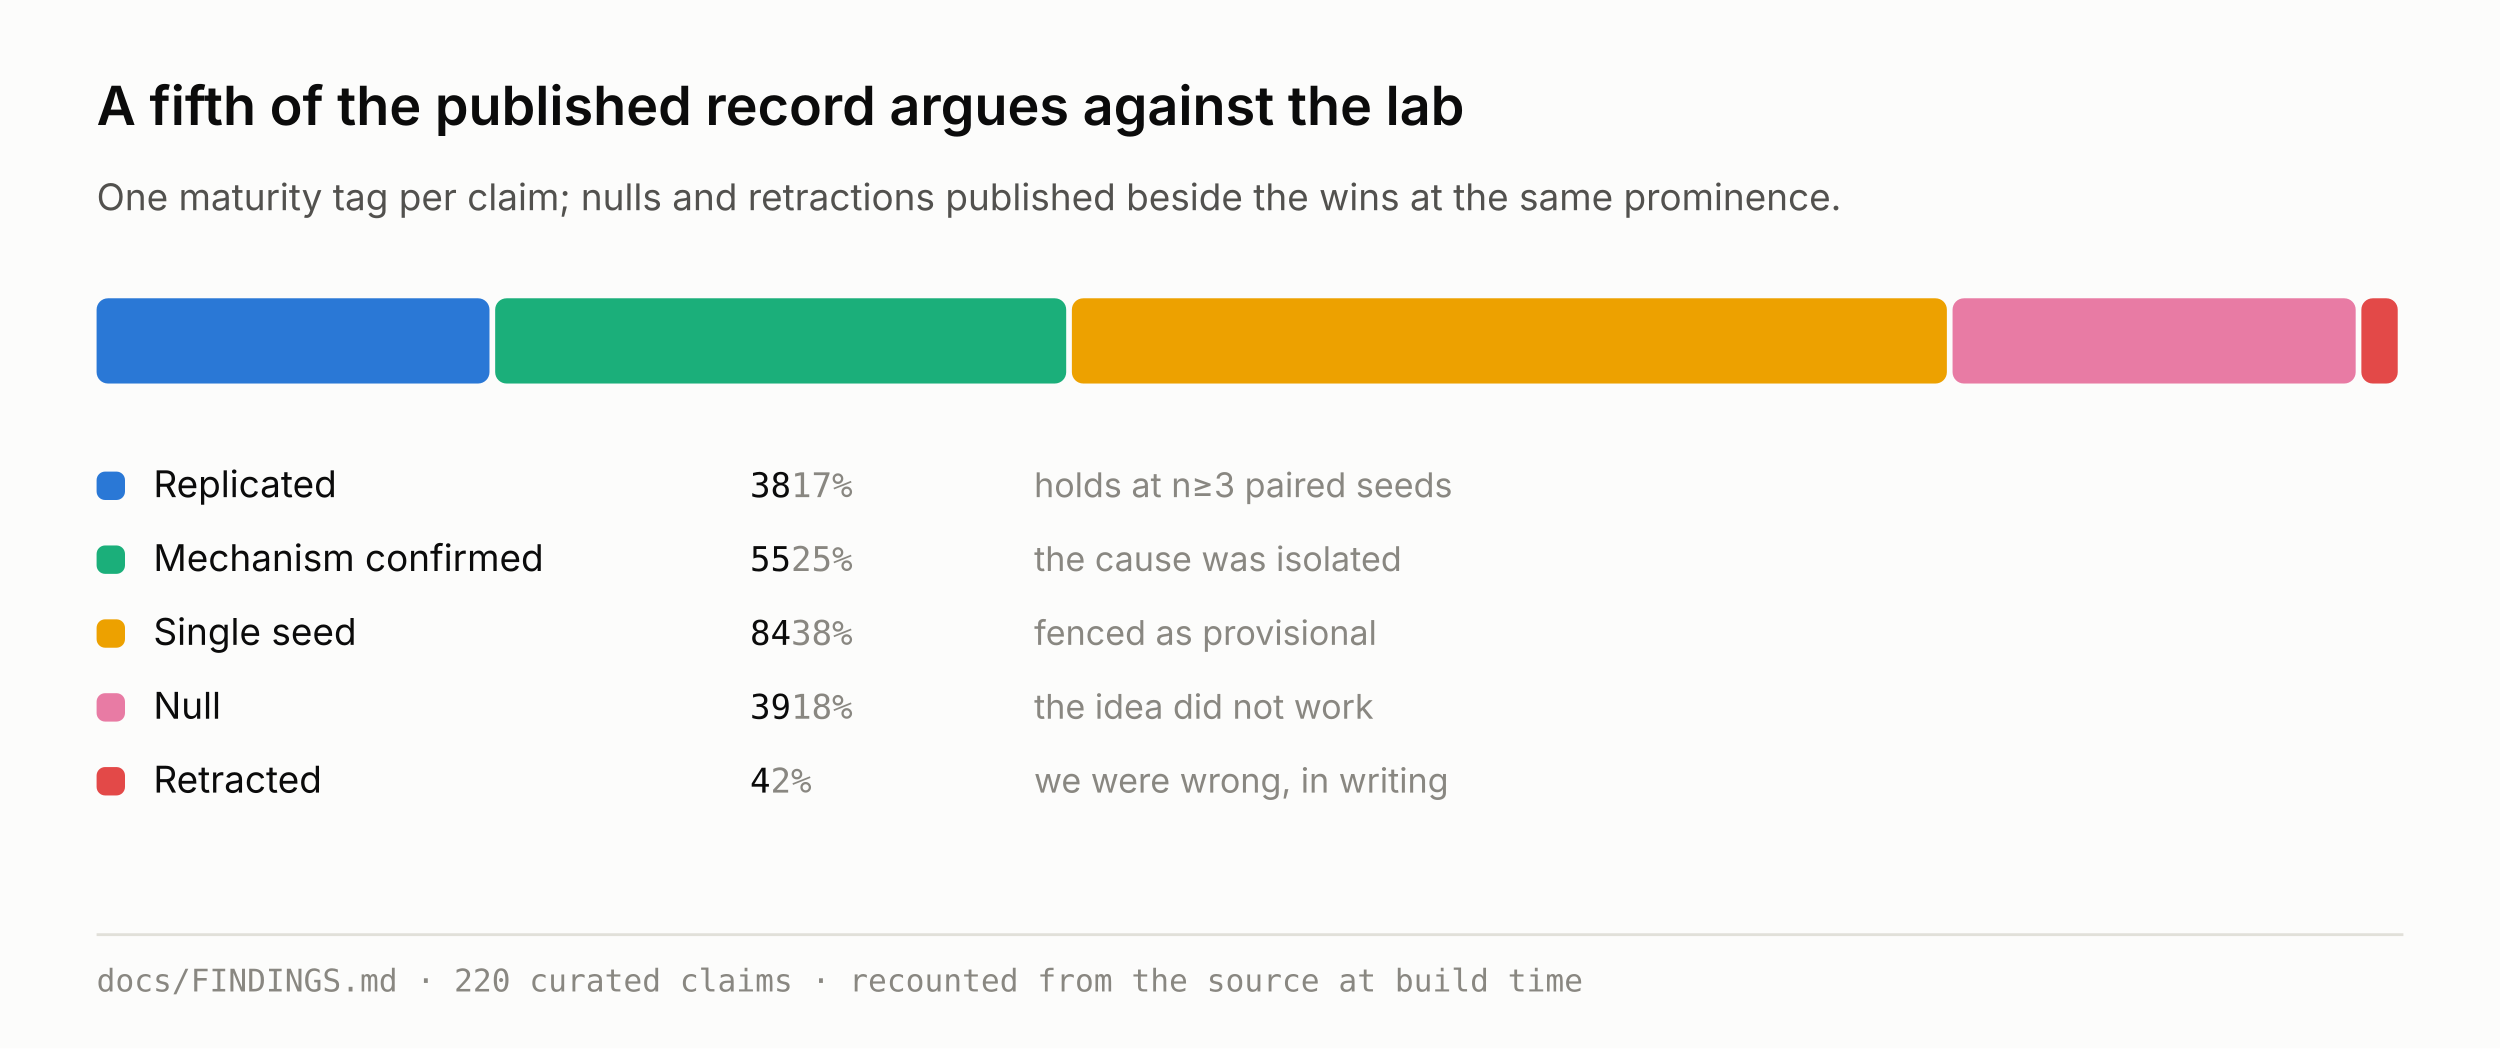
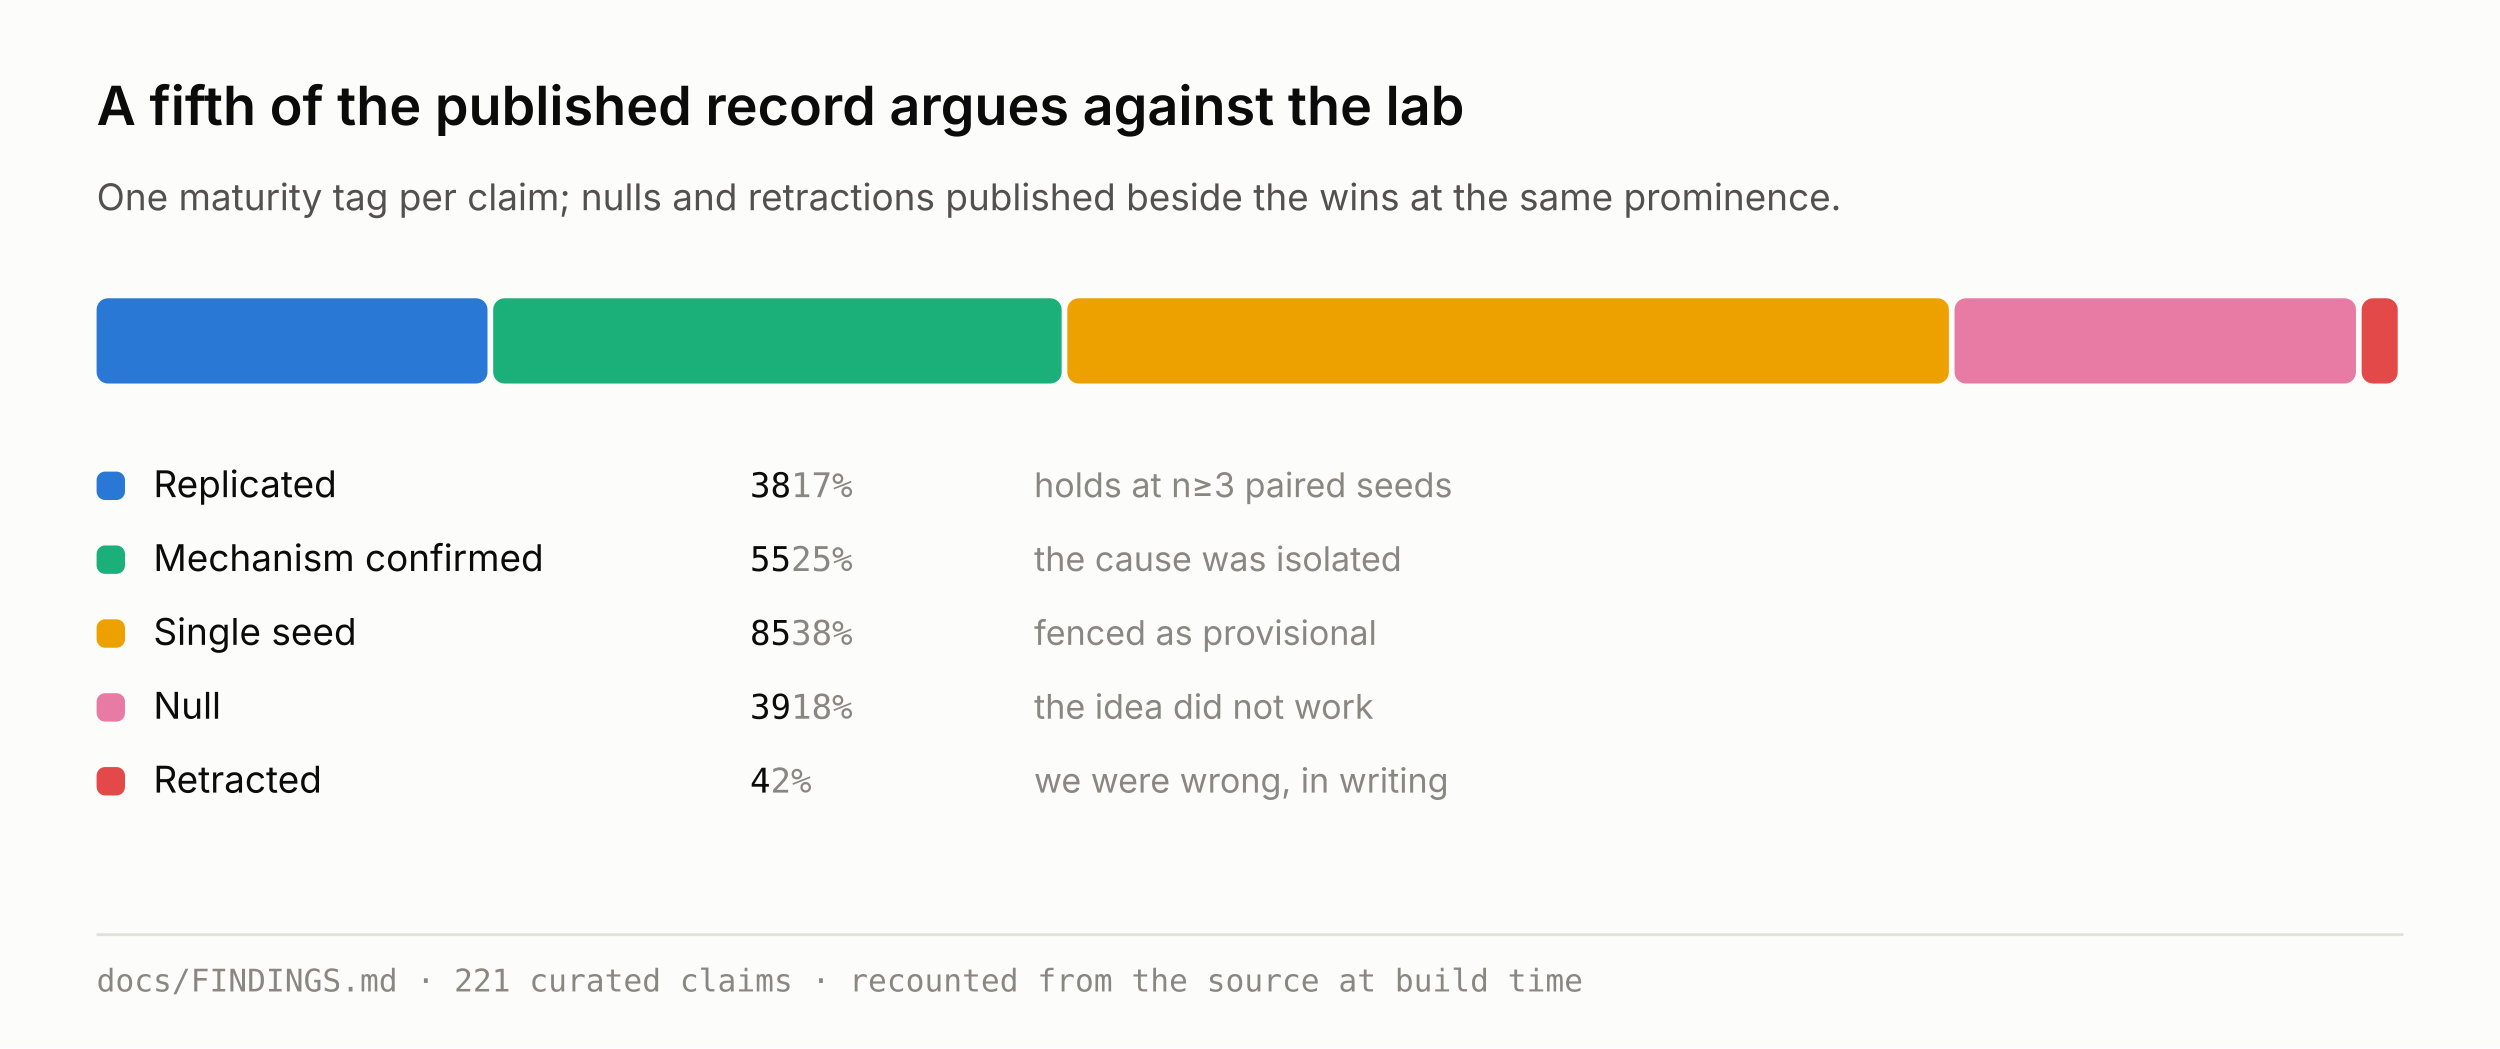
<svg xmlns="http://www.w3.org/2000/svg" width="880" height="369" viewBox="0 0 880 369" role="img">
  <rect width="880" height="369" fill="#fcfcfb" />
  <text x="34" y="44" font-family="Inter, -apple-system, BlinkMacSystemFont, 'Segoe UI', sans-serif" font-size="19" font-weight="600" fill="#0b0b0b">A fifth of the published record argues against the lab</text>
  <text x="34" y="74" font-family="Inter, -apple-system, BlinkMacSystemFont, 'Segoe UI', sans-serif" font-size="13" fill="#52514e">One maturity tag per claim; nulls and retractions published beside the wins at the same prominence.</text>
-   <rect x="34.0" y="105" width="138.3" height="30" rx="4" fill="#2a78d6" />
-   <rect x="174.3" y="105" width="201.0" height="30" rx="4" fill="#1baf7a" />
-   <rect x="377.3" y="105" width="308.0" height="30" rx="4" fill="#eda100" />
-   <rect x="687.3" y="105" width="141.9" height="30" rx="4" fill="#e87ba4" />
-   <rect x="831.2" y="105" width="12.8" height="30" rx="4" fill="#e34948" />
+   <rect x="34.0" y="105" width="137.6" height="30" rx="4" fill="#2a78d6" />
+   <rect x="173.6" y="105" width="200.1" height="30" rx="4" fill="#1baf7a" />
+   <rect x="375.7" y="105" width="310.3" height="30" rx="4" fill="#eda100" />
+   <rect x="688.0" y="105" width="141.3" height="30" rx="4" fill="#e87ba4" />
+   <rect x="831.3" y="105" width="12.7" height="30" rx="4" fill="#e34948" />
  <rect x="34" y="166" width="10" height="10" rx="3" fill="#2a78d6" />
  <text x="54" y="175" font-family="Inter, -apple-system, BlinkMacSystemFont, 'Segoe UI', sans-serif" font-size="13" fill="#0b0b0b">Replicated</text>
  <text x="264" y="175" font-family="'JetBrains Mono', ui-monospace, SFMono-Regular, Menlo, monospace" font-size="12" fill="#0b0b0b">38<tspan fill="#898781">  17%</tspan>
  </text>
  <text x="364" y="175" font-family="Inter, -apple-system, BlinkMacSystemFont, 'Segoe UI', sans-serif" font-size="12" fill="#898781">holds at n≥3 paired seeds</text>
  <rect x="34" y="192" width="10" height="10" rx="3" fill="#1baf7a" />
  <text x="54" y="201" font-family="Inter, -apple-system, BlinkMacSystemFont, 'Segoe UI', sans-serif" font-size="13" fill="#0b0b0b">Mechanism confirmed</text>
  <text x="264" y="201" font-family="'JetBrains Mono', ui-monospace, SFMono-Regular, Menlo, monospace" font-size="12" fill="#0b0b0b">55<tspan fill="#898781">  25%</tspan>
  </text>
  <text x="364" y="201" font-family="Inter, -apple-system, BlinkMacSystemFont, 'Segoe UI', sans-serif" font-size="12" fill="#898781">the cause was isolated</text>
  <rect x="34" y="218" width="10" height="10" rx="3" fill="#eda100" />
  <text x="54" y="227" font-family="Inter, -apple-system, BlinkMacSystemFont, 'Segoe UI', sans-serif" font-size="13" fill="#0b0b0b">Single seed</text>
-   <text x="264" y="227" font-family="'JetBrains Mono', ui-monospace, SFMono-Regular, Menlo, monospace" font-size="12" fill="#0b0b0b">84<tspan fill="#898781">  38%</tspan>
+   <text x="264" y="227" font-family="'JetBrains Mono', ui-monospace, SFMono-Regular, Menlo, monospace" font-size="12" fill="#0b0b0b">85<tspan fill="#898781">  38%</tspan>
  </text>
  <text x="364" y="227" font-family="Inter, -apple-system, BlinkMacSystemFont, 'Segoe UI', sans-serif" font-size="12" fill="#898781">fenced as provisional</text>
  <rect x="34" y="244" width="10" height="10" rx="3" fill="#e87ba4" />
  <text x="54" y="253" font-family="Inter, -apple-system, BlinkMacSystemFont, 'Segoe UI', sans-serif" font-size="13" fill="#0b0b0b">Null</text>
  <text x="264" y="253" font-family="'JetBrains Mono', ui-monospace, SFMono-Regular, Menlo, monospace" font-size="12" fill="#0b0b0b">39<tspan fill="#898781">  18%</tspan>
  </text>
  <text x="364" y="253" font-family="Inter, -apple-system, BlinkMacSystemFont, 'Segoe UI', sans-serif" font-size="12" fill="#898781">the idea did not work</text>
  <rect x="34" y="270" width="10" height="10" rx="3" fill="#e34948" />
  <text x="54" y="279" font-family="Inter, -apple-system, BlinkMacSystemFont, 'Segoe UI', sans-serif" font-size="13" fill="#0b0b0b">Retracted</text>
  <text x="264" y="279" font-family="'JetBrains Mono', ui-monospace, SFMono-Regular, Menlo, monospace" font-size="12" fill="#0b0b0b">4<tspan fill="#898781">  2%</tspan>
  </text>
  <text x="364" y="279" font-family="Inter, -apple-system, BlinkMacSystemFont, 'Segoe UI', sans-serif" font-size="12" fill="#898781">we were wrong, in writing</text>
  <line x1="34" y1="329" x2="846" y2="329" stroke="#e1e0d9" stroke-width="1" />
-   <text x="34" y="349" font-family="'JetBrains Mono', ui-monospace, SFMono-Regular, Menlo, monospace" font-size="11" fill="#898781">docs/FINDINGS.md · 220 curated claims · recounted from the source at build time</text>
+   <text x="34" y="349" font-family="'JetBrains Mono', ui-monospace, SFMono-Regular, Menlo, monospace" font-size="11" fill="#898781">docs/FINDINGS.md · 221 curated claims · recounted from the source at build time</text>
</svg>
